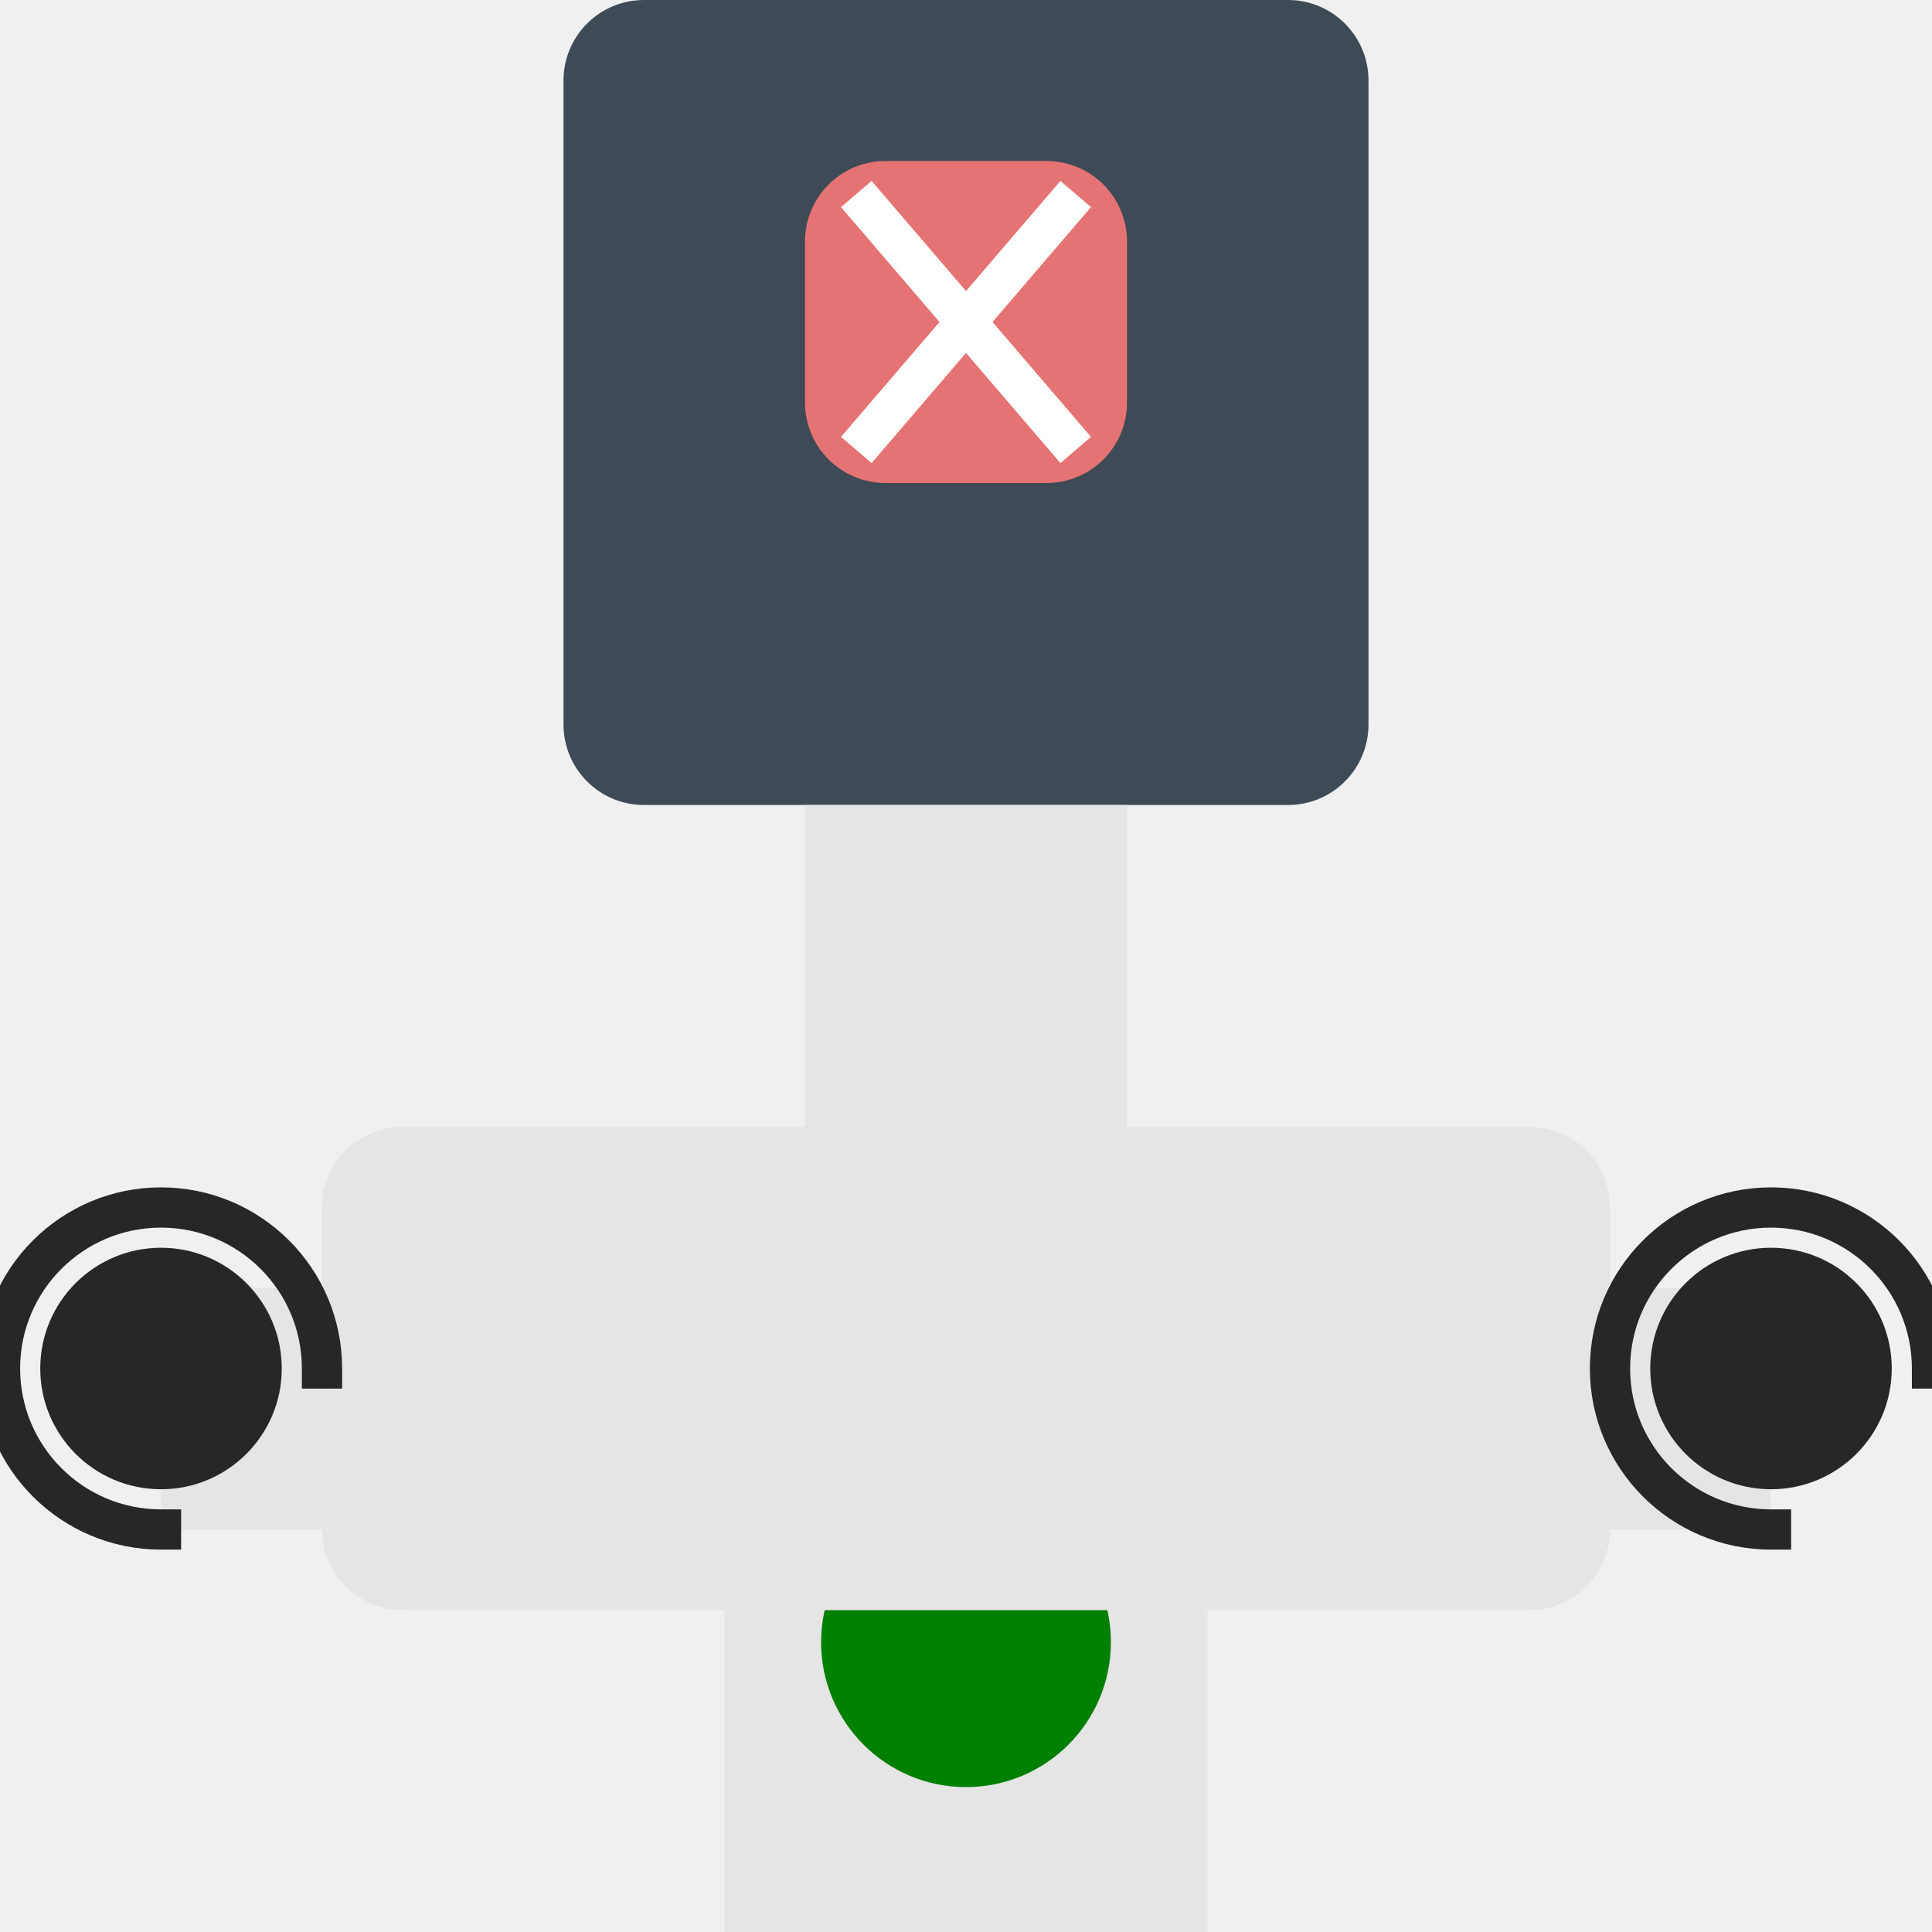
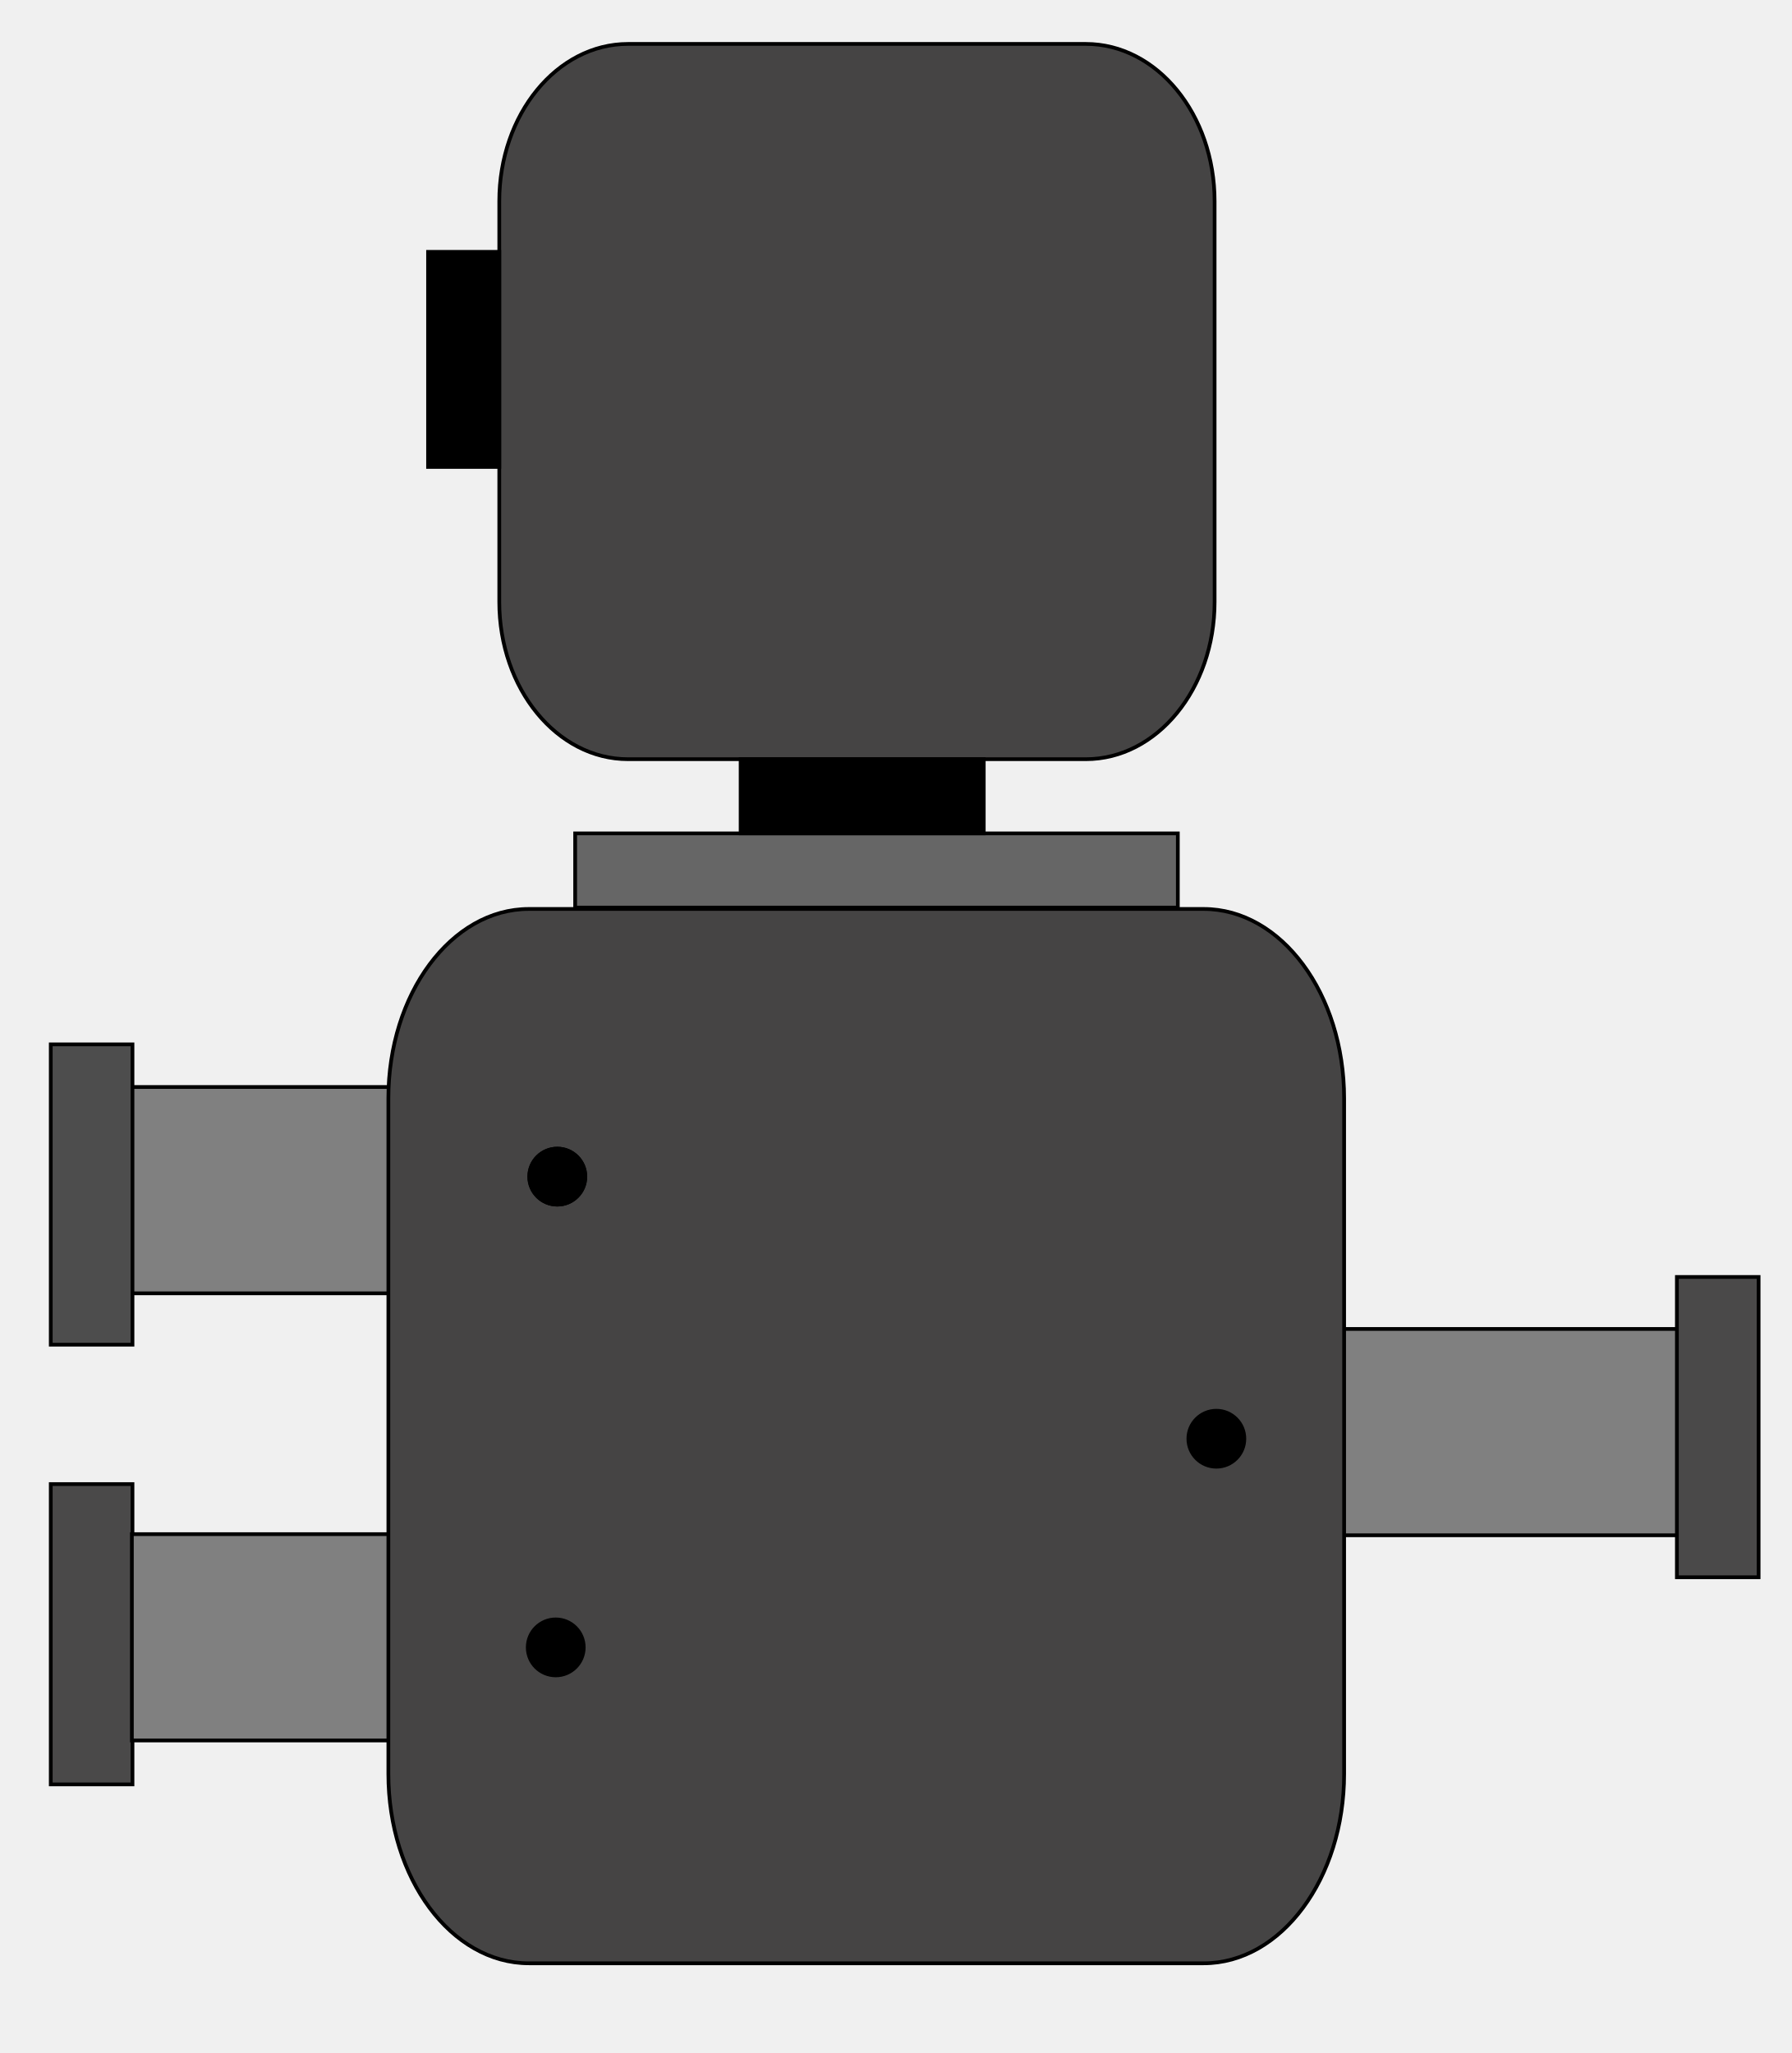
- <svg xmlns="http://www.w3.org/2000/svg" width="16.933mm" height="16.933mm" viewBox="0 0 48 48" version="1.2" baseProfile="tiny">
+ <svg xmlns="http://www.w3.org/2000/svg" xml:space="preserve" width="5in" height="5.729in" version="1.1" style="shape-rendering:geometricPrecision; text-rendering:geometricPrecision; image-rendering:optimizeQuality; fill-rule:evenodd; clip-rule:evenodd" viewBox="0 0 4999.99 5729.17">
  <defs>
- </defs>
-   <g fill="none" stroke="black" stroke-width="1" fill-rule="evenodd" stroke-linecap="square" stroke-linejoin="bevel">
-     <g fill="none" stroke="#000000" stroke-opacity="1" stroke-width="1" stroke-linecap="square" stroke-linejoin="bevel" transform="matrix(1,0,0,1,0,0)" font-family="MS Shell Dlg 2" font-size="8.25" font-weight="400" font-style="normal">
- </g>
-     <g fill="none" stroke="#000000" stroke-opacity="1" stroke-width="1" stroke-linecap="square" stroke-linejoin="bevel" transform="matrix(1,0,0,1,4,0)" font-family="MS Shell Dlg 2" font-size="8.25" font-weight="400" font-style="normal">
- </g>
-     <g fill="none" stroke="#000000" stroke-opacity="1" stroke-width="1" stroke-linecap="square" stroke-linejoin="bevel" transform="matrix(1,0,0,1,4,0)" font-family="MS Shell Dlg 2" font-size="8.25" font-weight="400" font-style="normal">
- </g>
-     <g fill="none" stroke="#000000" stroke-opacity="1" stroke-width="1" stroke-linecap="square" stroke-linejoin="bevel" transform="matrix(1,0,0,1,18,32)" font-family="MS Shell Dlg 2" font-size="8.25" font-weight="400" font-style="normal">
- </g>
-     <g fill="#e5e5e5" fill-opacity="1" stroke="none" transform="matrix(1,0,0,1,18,32)" font-family="MS Shell Dlg 2" font-size="8.25" font-weight="400" font-style="normal">
-       <rect x="0" y="0" width="12" height="16" />
-     </g>
-     <g fill="#008000" fill-opacity="1" stroke="none" transform="matrix(1,0,0,1,18,32)" font-family="MS Shell Dlg 2" font-size="8.25" font-weight="400" font-style="normal">
-       <circle cx="6" cy="8.8" r="3.6" />
-     </g>
-     <g fill="none" stroke="#000000" stroke-opacity="1" stroke-width="1" stroke-linecap="square" stroke-linejoin="bevel" transform="matrix(1,0,0,1,18,32)" font-family="MS Shell Dlg 2" font-size="8.25" font-weight="400" font-style="normal">
- </g>
-     <g fill="none" stroke="#000000" stroke-opacity="1" stroke-width="1" stroke-linecap="square" stroke-linejoin="bevel" transform="matrix(1,0,0,1,4,0)" font-family="MS Shell Dlg 2" font-size="8.25" font-weight="400" font-style="normal">
- </g>
-     <g fill="#3f4a57" fill-opacity="1" stroke="none" transform="matrix(1,0,0,1,4,0)" font-family="MS Shell Dlg 2" font-size="8.25" font-weight="400" font-style="normal">
-       <path vector-effect="none" fill-rule="evenodd" d="M10,2 C10,0.895 10.895,0 12,0 L28,0 C29.105,0 30,0.895 30,2 L30,18 C30,19.105 29.105,20 28,20 L12,20 C10.895,20 10,19.105 10,18 L10,2" />
-     </g>
-     <g fill="#e5e5e5" fill-opacity="1" stroke="none" transform="matrix(1,0,0,1,4,0)" font-family="MS Shell Dlg 2" font-size="8.25" font-weight="400" font-style="normal">
-       <path vector-effect="none" fill-rule="evenodd" d="M4,30 C4,28.895 4.895,28 6,28 L34,28 C35.105,28 36,28.895 36,30 L36,38 C36,39.105 35.105,40 34,40 L6,40 C4.895,40 4,39.105 4,38 L4,30" />
-       <rect x="16" y="20" width="8" height="20" />
-       <rect x="0" y="32" width="4" height="6" />
-       <rect x="36" y="32" width="4" height="6" />
-     </g>
-     <g fill="#e57373" fill-opacity="1" stroke="none" transform="matrix(1,0,0,1,4,0)" font-family="MS Shell Dlg 2" font-size="8.25" font-weight="400" font-style="normal">
-       <path vector-effect="none" fill-rule="evenodd" d="M16,6 C16,4.895 16.895,4 18,4 L22,4 C23.105,4 24,4.895 24,6 L24,10 C24,11.105 23.105,12 22,12 L18,12 C16.895,12 16,11.105 16,10 L16,6" />
-     </g>
-     <g fill="#e57373" fill-opacity="1" stroke="#ffffff" stroke-opacity="1" stroke-width="1" stroke-linecap="square" stroke-linejoin="bevel" transform="matrix(1,0,0,1,4,0)" font-family="MS Shell Dlg 2" font-size="8.25" font-weight="400" font-style="normal">
-       <polyline fill="none" vector-effect="none" points="17.6,10.8 22.4,5.2 " />
-       <polyline fill="none" vector-effect="none" points="17.6,5.2 22.4,10.8 " />
-     </g>
-     <g fill="none" stroke="#000000" stroke-opacity="1" stroke-width="1" stroke-linecap="square" stroke-linejoin="bevel" transform="matrix(1,0,0,1,4,0)" font-family="MS Shell Dlg 2" font-size="8.25" font-weight="400" font-style="normal">
- </g>
-     <g fill="none" stroke="#000000" stroke-opacity="1" stroke-width="1" stroke-linecap="square" stroke-linejoin="bevel" transform="matrix(1,0,0,1,4,34)" font-family="MS Shell Dlg 2" font-size="8.25" font-weight="400" font-style="normal">
- </g>
-     <g fill="#272727" fill-opacity="1" stroke="#000000" stroke-opacity="0" stroke-width="1" stroke-linecap="square" stroke-linejoin="bevel" transform="matrix(1,0,0,1,4,34)" font-family="MS Shell Dlg 2" font-size="8.25" font-weight="400" font-style="normal">
-       <circle cx="0" cy="0" r="3" />
-     </g>
-     <g fill="none" stroke="#272727" stroke-opacity="1" stroke-width="1" stroke-linecap="square" stroke-linejoin="bevel" transform="matrix(1,0,0,1,4,34)" font-family="MS Shell Dlg 2" font-size="8.25" font-weight="400" font-style="normal">
-       <path vector-effect="none" fill-rule="evenodd" d="M4,0 C4,-2.209 2.209,-4 0,-4 C-2.209,-4 -4,-2.209 -4,0 C-4,2.209 -2.209,4 0,4 " />
-     </g>
-     <g fill="none" stroke="#000000" stroke-opacity="1" stroke-width="1" stroke-linecap="square" stroke-linejoin="bevel" transform="matrix(1,0,0,1,4,34)" font-family="MS Shell Dlg 2" font-size="8.25" font-weight="400" font-style="normal">
- </g>
-     <g fill="none" stroke="#000000" stroke-opacity="1" stroke-width="1" stroke-linecap="square" stroke-linejoin="bevel" transform="matrix(1,0,0,1,44,34)" font-family="MS Shell Dlg 2" font-size="8.25" font-weight="400" font-style="normal">
- </g>
-     <g fill="#272727" fill-opacity="1" stroke="#000000" stroke-opacity="0" stroke-width="1" stroke-linecap="square" stroke-linejoin="bevel" transform="matrix(1,0,0,1,44,34)" font-family="MS Shell Dlg 2" font-size="8.25" font-weight="400" font-style="normal">
-       <circle cx="0" cy="0" r="3" />
-     </g>
-     <g fill="none" stroke="#272727" stroke-opacity="1" stroke-width="1" stroke-linecap="square" stroke-linejoin="bevel" transform="matrix(1,0,0,1,44,34)" font-family="MS Shell Dlg 2" font-size="8.25" font-weight="400" font-style="normal">
-       <path vector-effect="none" fill-rule="evenodd" d="M4,0 C4,-2.209 2.209,-4 0,-4 C-2.209,-4 -4,-2.209 -4,0 C-4,2.209 -2.209,4 0,4 " />
-     </g>
-     <g fill="none" stroke="#000000" stroke-opacity="1" stroke-width="1" stroke-linecap="square" stroke-linejoin="bevel" transform="matrix(1,0,0,1,44,34)" font-family="MS Shell Dlg 2" font-size="8.25" font-weight="400" font-style="normal">
- </g>
-     <g fill="none" stroke="#000000" stroke-opacity="1" stroke-width="1" stroke-linecap="square" stroke-linejoin="bevel" transform="matrix(1,0,0,1,0,0)" font-family="MS Shell Dlg 2" font-size="8.25" font-weight="400" font-style="normal">
- </g>
+     <style type="text/css">
+    
+     .str0 {stroke:black;stroke-width:10.41;stroke-miterlimit:2.613}
+     .fil2 {fill:black}
+     .fil1 {fill:#454444}
+     .fil5 {fill:#4A4949}
+     .fil3 {fill:#4D4D4D}
+     .fil4 {fill:#666666}
+     .fil0 {fill:gray}
+    
+   </style>
+   </defs>
+   <g id="Layer_x0020_1">
+     <rect class="fil0 str0" x="2809.54" y="3708.64" width="1875.41" height="575.76" />
+     <rect class="fil1 str0" x="1393.13" y="122.59" width="1996.03" height="1996.03" rx="359.3" ry="439.14" />
+     <rect class="fil2 str0" x="1194.41" y="702.83" width="198.72" height="600.21" />
+     <rect class="fil0 str0" x="346.3" y="3033.42" width="1875.41" height="575.76" />
+     <rect class="fil3 str0" x="141.57" y="2914.5" width="228.02" height="838" />
+     <rect class="fil4 str0" x="1604.85" y="2325.69" width="1681.69" height="207.06" />
+     <rect class="fil2 str0" x="2066.61" y="2118.64" width="678.38" height="207.06" />
+     <rect class="fil5 str0" x="141.57" y="4141.55" width="228.02" height="838" />
+     <rect class="fil0 str0" x="367.9" y="4281.24" width="1875.41" height="575.76" />
+     <rect class="fil1 str0" x="1083.65" y="2536.61" width="2666.95" height="2942.23" rx="392.06" ry="528.65" />
+     <rect class="fil5 str0" x="4679.14" y="3563.55" width="228.02" height="838" />
+     <circle class="fil2 str0" cx="1555.02" cy="3283.54" r="78.12" />
+     <circle class="fil2 str0" cx="1555.02" cy="3283.54" r="78.12" />
+     <circle class="fil2 str0" cx="1550.67" cy="4597.28" r="78.12" />
+     <circle class="fil2 str0" cx="3394.07" cy="4014.96" r="78.12" />
  </g>
</svg>
